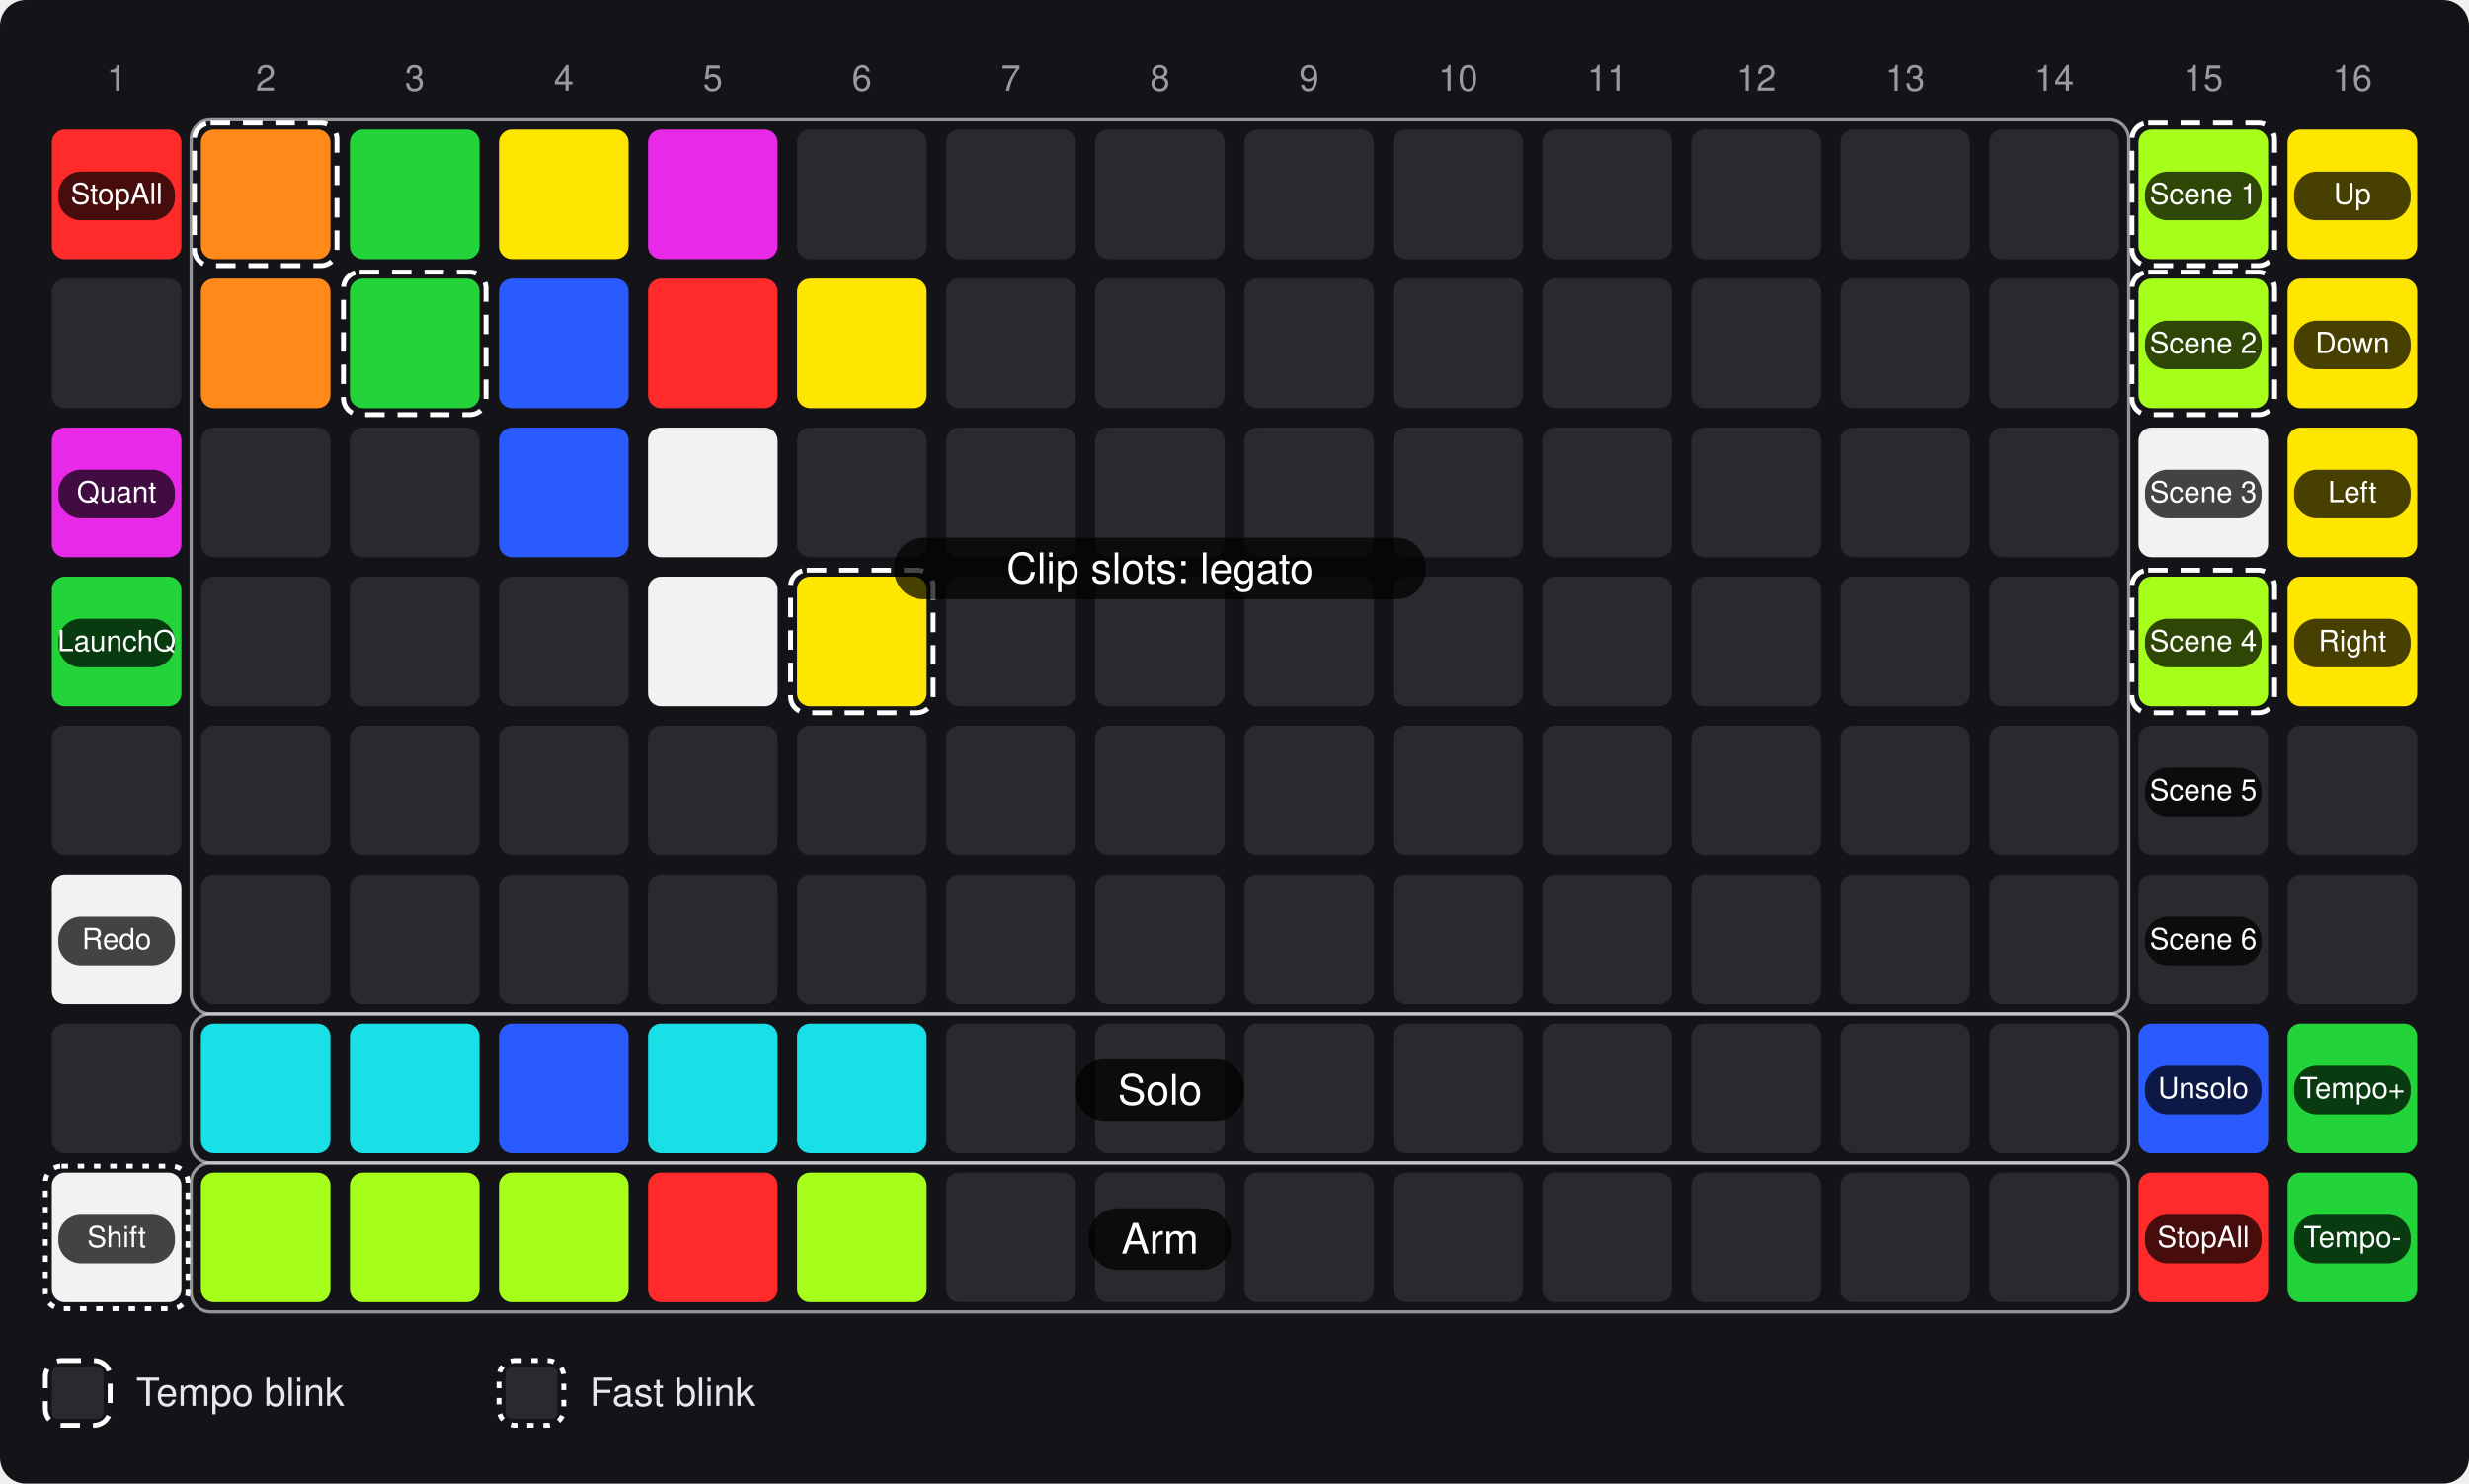
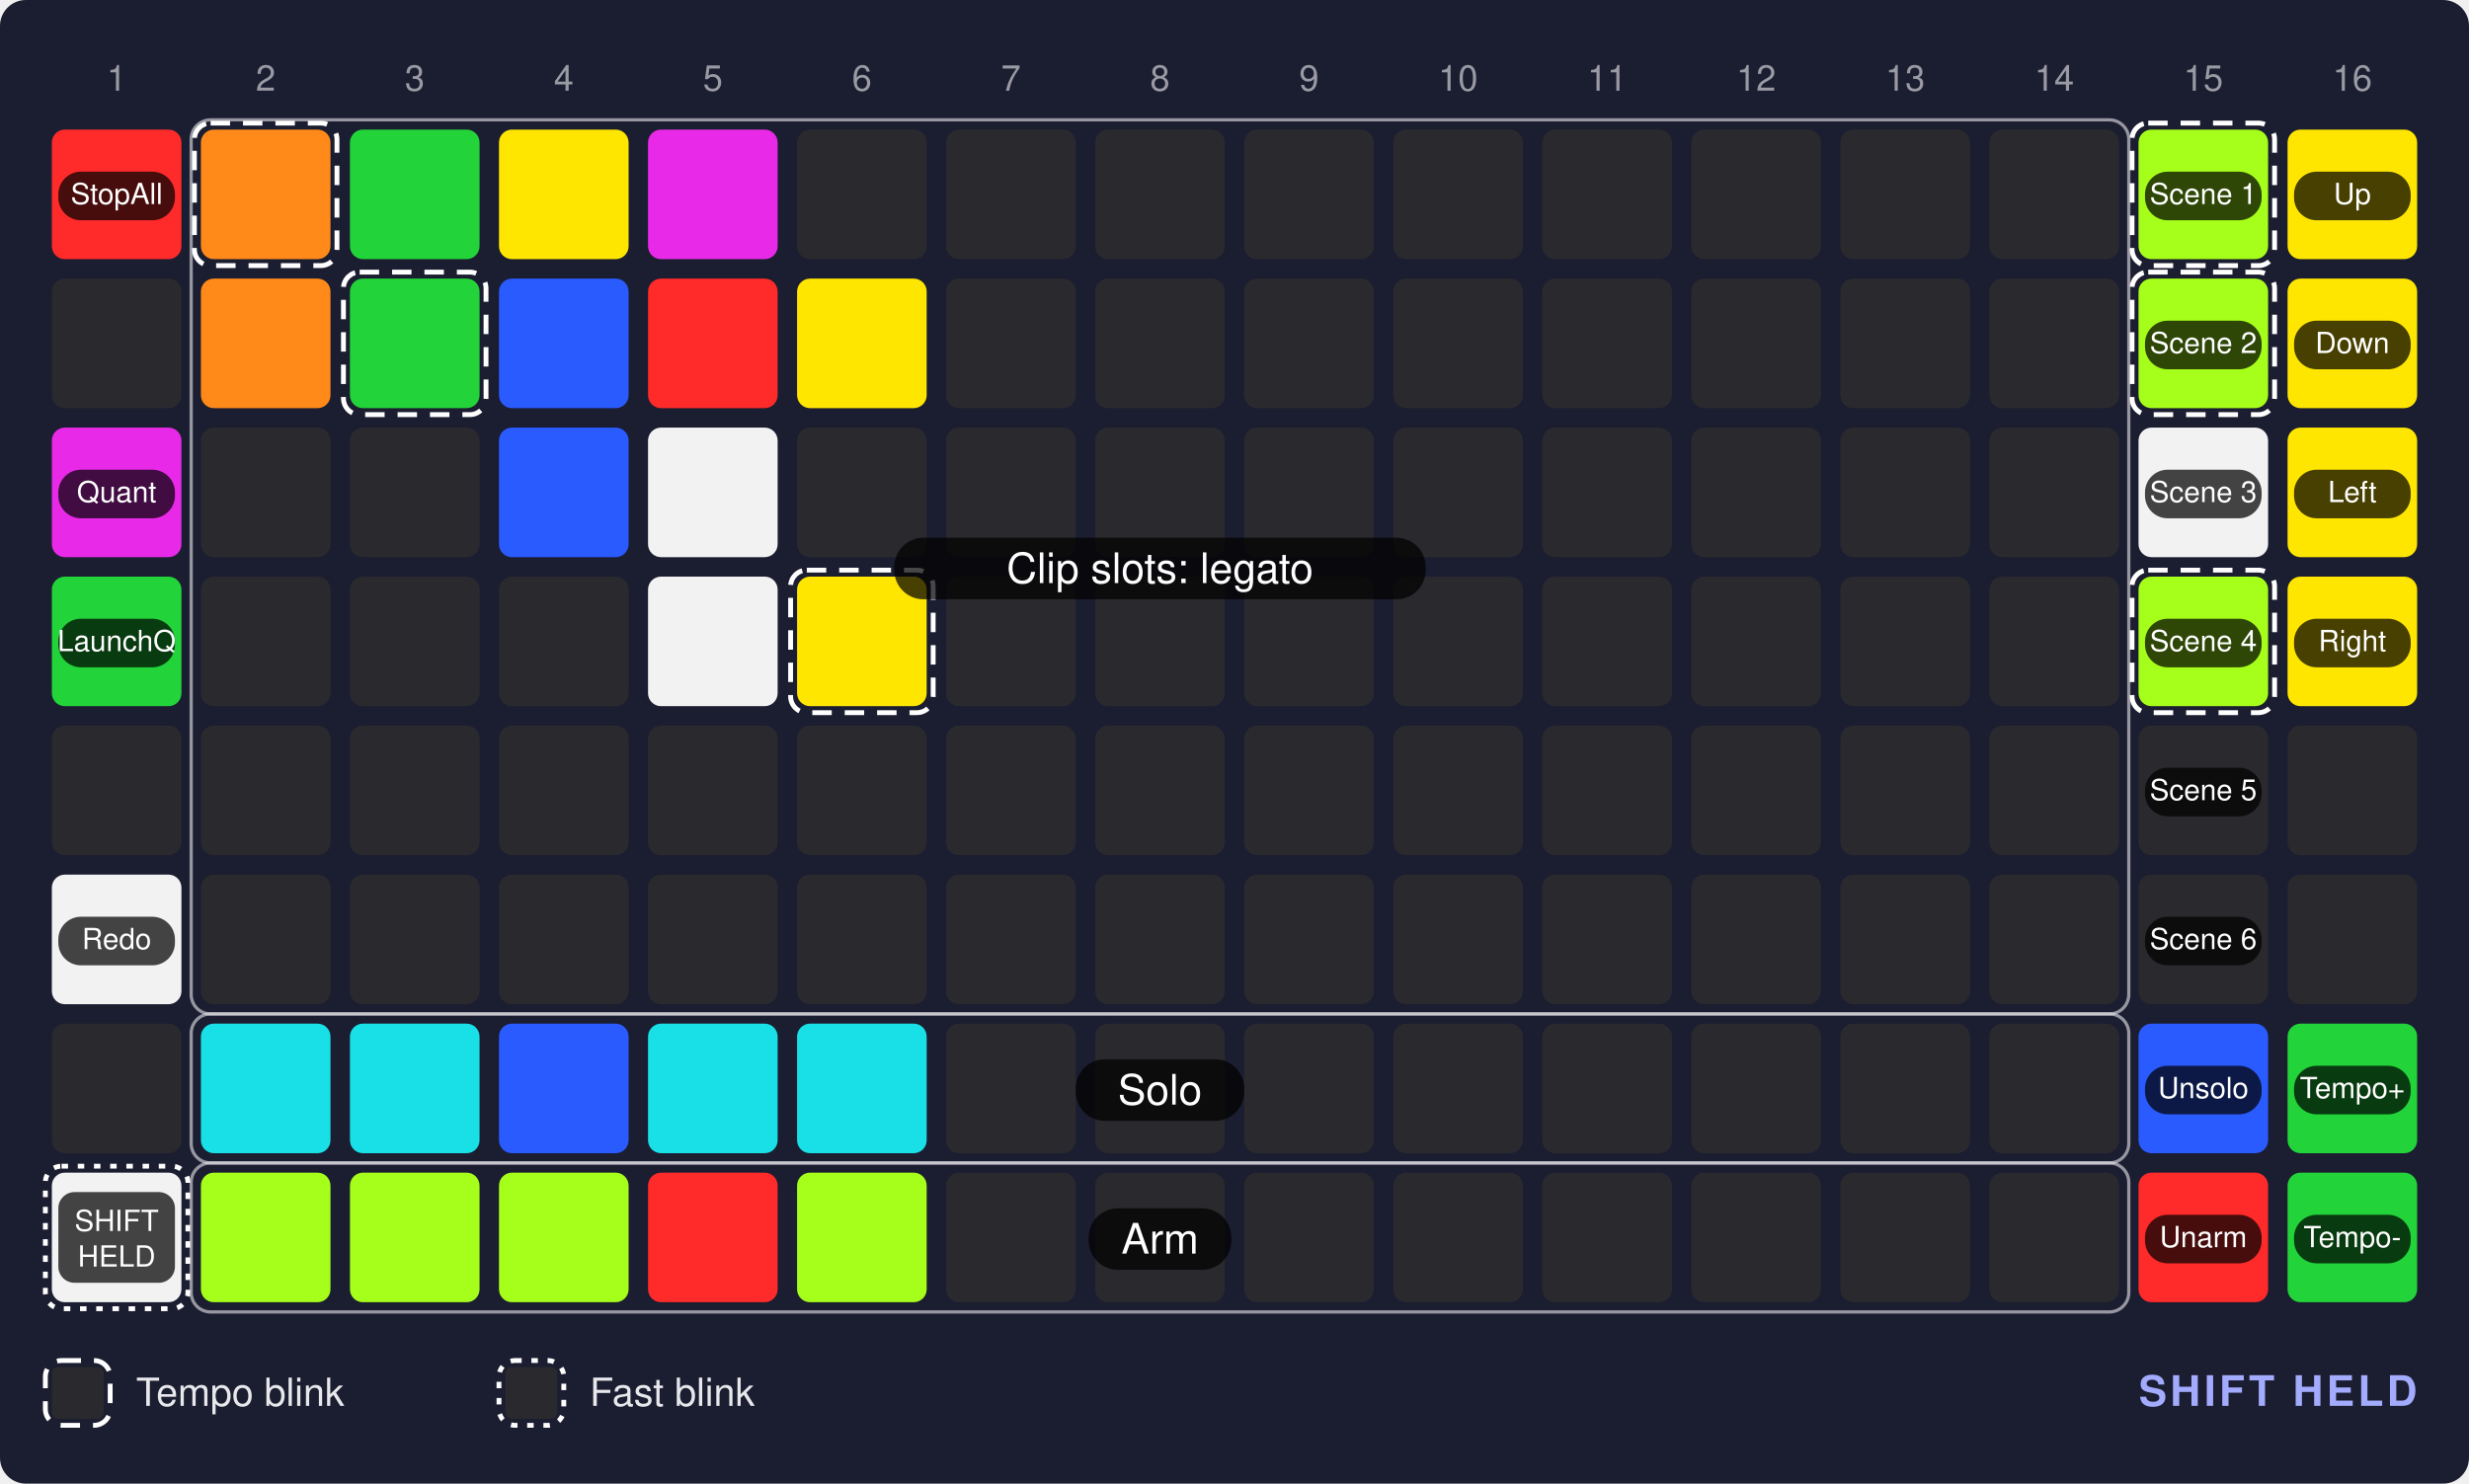
<svg xmlns="http://www.w3.org/2000/svg" width="762" height="458" viewBox="0 0 762 458" font-family="Helvetica, Arial, sans-serif">
-   <rect x="0" y="0" width="762" height="458" rx="8" fill="#141418" />
+   <rect x="0" y="0" width="762" height="458" rx="8" fill="#1b1d30" />
  <text x="36" y="28" font-size="11" fill="#9a9aa4" text-anchor="middle">1</text>
  <text x="82" y="28" font-size="11" fill="#9a9aa4" text-anchor="middle">2</text>
  <text x="128" y="28" font-size="11" fill="#9a9aa4" text-anchor="middle">3</text>
  <text x="174" y="28" font-size="11" fill="#9a9aa4" text-anchor="middle">4</text>
  <text x="220" y="28" font-size="11" fill="#9a9aa4" text-anchor="middle">5</text>
  <text x="266" y="28" font-size="11" fill="#9a9aa4" text-anchor="middle">6</text>
  <text x="312" y="28" font-size="11" fill="#9a9aa4" text-anchor="middle">7</text>
  <text x="358" y="28" font-size="11" fill="#9a9aa4" text-anchor="middle">8</text>
  <text x="404" y="28" font-size="11" fill="#9a9aa4" text-anchor="middle">9</text>
  <text x="450" y="28" font-size="11" fill="#9a9aa4" text-anchor="middle">10</text>
  <text x="496" y="28" font-size="11" fill="#9a9aa4" text-anchor="middle">11</text>
  <text x="542" y="28" font-size="11" fill="#9a9aa4" text-anchor="middle">12</text>
  <text x="588" y="28" font-size="11" fill="#9a9aa4" text-anchor="middle">13</text>
  <text x="634" y="28" font-size="11" fill="#9a9aa4" text-anchor="middle">14</text>
  <text x="680" y="28" font-size="11" fill="#9a9aa4" text-anchor="middle">15</text>
  <text x="726" y="28" font-size="11" fill="#9a9aa4" text-anchor="middle">16</text>
  <rect x="16" y="40" width="40" height="40" rx="4" fill="#ff2a2a" />
  <rect x="16" y="86" width="40" height="40" rx="4" fill="#2a2a2e" />
  <rect x="16" y="132" width="40" height="40" rx="4" fill="#e82ae8" />
  <rect x="16" y="178" width="40" height="40" rx="4" fill="#22d43a" />
  <rect x="16" y="224" width="40" height="40" rx="4" fill="#2a2a2e" />
  <rect x="16" y="270" width="40" height="40" rx="4" fill="#f2f2f2" />
  <rect x="16" y="316" width="40" height="40" rx="4" fill="#2a2a2e" />
  <rect x="16" y="362" width="40" height="40" rx="4" fill="#f2f2f2" />
  <rect x="14" y="360" width="44" height="44" rx="5" fill="none" stroke="#ffffff" stroke-width="1.5" stroke-dasharray="2 3" />
  <rect x="62" y="40" width="40" height="40" rx="4" fill="#ff8a1a" />
  <rect x="60" y="38" width="44" height="44" rx="5" fill="none" stroke="#ffffff" stroke-width="1.5" stroke-dasharray="6 4" />
  <rect x="62" y="86" width="40" height="40" rx="4" fill="#ff8a1a" />
  <rect x="62" y="132" width="40" height="40" rx="4" fill="#2a2a2e" />
  <rect x="62" y="178" width="40" height="40" rx="4" fill="#2a2a2e" />
  <rect x="62" y="224" width="40" height="40" rx="4" fill="#2a2a2e" />
  <rect x="62" y="270" width="40" height="40" rx="4" fill="#2a2a2e" />
  <rect x="62" y="316" width="40" height="40" rx="4" fill="#19e0e6" />
  <rect x="62" y="362" width="40" height="40" rx="4" fill="#a6ff1a" />
  <rect x="108" y="40" width="40" height="40" rx="4" fill="#22d43a" />
  <rect x="108" y="86" width="40" height="40" rx="4" fill="#22d43a" />
  <rect x="106" y="84" width="44" height="44" rx="5" fill="none" stroke="#ffffff" stroke-width="1.5" stroke-dasharray="6 4" />
  <rect x="108" y="132" width="40" height="40" rx="4" fill="#2a2a2e" />
  <rect x="108" y="178" width="40" height="40" rx="4" fill="#2a2a2e" />
  <rect x="108" y="224" width="40" height="40" rx="4" fill="#2a2a2e" />
  <rect x="108" y="270" width="40" height="40" rx="4" fill="#2a2a2e" />
  <rect x="108" y="316" width="40" height="40" rx="4" fill="#19e0e6" />
  <rect x="108" y="362" width="40" height="40" rx="4" fill="#a6ff1a" />
  <rect x="154" y="40" width="40" height="40" rx="4" fill="#ffe600" />
  <rect x="154" y="86" width="40" height="40" rx="4" fill="#2a5bff" />
  <rect x="154" y="132" width="40" height="40" rx="4" fill="#2a5bff" />
  <rect x="154" y="178" width="40" height="40" rx="4" fill="#2a2a2e" />
  <rect x="154" y="224" width="40" height="40" rx="4" fill="#2a2a2e" />
  <rect x="154" y="270" width="40" height="40" rx="4" fill="#2a2a2e" />
  <rect x="154" y="316" width="40" height="40" rx="4" fill="#2a5bff" />
  <rect x="154" y="362" width="40" height="40" rx="4" fill="#a6ff1a" />
  <rect x="200" y="40" width="40" height="40" rx="4" fill="#e82ae8" />
  <rect x="200" y="86" width="40" height="40" rx="4" fill="#ff2a2a" />
  <rect x="200" y="132" width="40" height="40" rx="4" fill="#f2f2f2" />
  <rect x="200" y="178" width="40" height="40" rx="4" fill="#f2f2f2" />
  <rect x="200" y="224" width="40" height="40" rx="4" fill="#2a2a2e" />
  <rect x="200" y="270" width="40" height="40" rx="4" fill="#2a2a2e" />
  <rect x="200" y="316" width="40" height="40" rx="4" fill="#19e0e6" />
  <rect x="200" y="362" width="40" height="40" rx="4" fill="#ff2a2a" />
  <rect x="246" y="40" width="40" height="40" rx="4" fill="#2a2a2e" />
  <rect x="246" y="86" width="40" height="40" rx="4" fill="#ffe600" />
  <rect x="246" y="132" width="40" height="40" rx="4" fill="#2a2a2e" />
  <rect x="246" y="178" width="40" height="40" rx="4" fill="#ffe600" />
  <rect x="244" y="176" width="44" height="44" rx="5" fill="none" stroke="#ffffff" stroke-width="1.5" stroke-dasharray="6 4" />
  <rect x="246" y="224" width="40" height="40" rx="4" fill="#2a2a2e" />
  <rect x="246" y="270" width="40" height="40" rx="4" fill="#2a2a2e" />
  <rect x="246" y="316" width="40" height="40" rx="4" fill="#19e0e6" />
  <rect x="246" y="362" width="40" height="40" rx="4" fill="#a6ff1a" />
  <rect x="292" y="40" width="40" height="40" rx="4" fill="#2a2a2e" />
  <rect x="292" y="86" width="40" height="40" rx="4" fill="#2a2a2e" />
  <rect x="292" y="132" width="40" height="40" rx="4" fill="#2a2a2e" />
  <rect x="292" y="178" width="40" height="40" rx="4" fill="#2a2a2e" />
  <rect x="292" y="224" width="40" height="40" rx="4" fill="#2a2a2e" />
  <rect x="292" y="270" width="40" height="40" rx="4" fill="#2a2a2e" />
  <rect x="292" y="316" width="40" height="40" rx="4" fill="#2a2a2e" />
  <rect x="292" y="362" width="40" height="40" rx="4" fill="#2a2a2e" />
  <rect x="338" y="40" width="40" height="40" rx="4" fill="#2a2a2e" />
  <rect x="338" y="86" width="40" height="40" rx="4" fill="#2a2a2e" />
  <rect x="338" y="132" width="40" height="40" rx="4" fill="#2a2a2e" />
  <rect x="338" y="178" width="40" height="40" rx="4" fill="#2a2a2e" />
  <rect x="338" y="224" width="40" height="40" rx="4" fill="#2a2a2e" />
  <rect x="338" y="270" width="40" height="40" rx="4" fill="#2a2a2e" />
  <rect x="338" y="316" width="40" height="40" rx="4" fill="#2a2a2e" />
  <rect x="338" y="362" width="40" height="40" rx="4" fill="#2a2a2e" />
  <rect x="384" y="40" width="40" height="40" rx="4" fill="#2a2a2e" />
  <rect x="384" y="86" width="40" height="40" rx="4" fill="#2a2a2e" />
  <rect x="384" y="132" width="40" height="40" rx="4" fill="#2a2a2e" />
  <rect x="384" y="178" width="40" height="40" rx="4" fill="#2a2a2e" />
  <rect x="384" y="224" width="40" height="40" rx="4" fill="#2a2a2e" />
  <rect x="384" y="270" width="40" height="40" rx="4" fill="#2a2a2e" />
  <rect x="384" y="316" width="40" height="40" rx="4" fill="#2a2a2e" />
  <rect x="384" y="362" width="40" height="40" rx="4" fill="#2a2a2e" />
  <rect x="430" y="40" width="40" height="40" rx="4" fill="#2a2a2e" />
  <rect x="430" y="86" width="40" height="40" rx="4" fill="#2a2a2e" />
  <rect x="430" y="132" width="40" height="40" rx="4" fill="#2a2a2e" />
  <rect x="430" y="178" width="40" height="40" rx="4" fill="#2a2a2e" />
  <rect x="430" y="224" width="40" height="40" rx="4" fill="#2a2a2e" />
  <rect x="430" y="270" width="40" height="40" rx="4" fill="#2a2a2e" />
  <rect x="430" y="316" width="40" height="40" rx="4" fill="#2a2a2e" />
  <rect x="430" y="362" width="40" height="40" rx="4" fill="#2a2a2e" />
  <rect x="476" y="40" width="40" height="40" rx="4" fill="#2a2a2e" />
  <rect x="476" y="86" width="40" height="40" rx="4" fill="#2a2a2e" />
  <rect x="476" y="132" width="40" height="40" rx="4" fill="#2a2a2e" />
  <rect x="476" y="178" width="40" height="40" rx="4" fill="#2a2a2e" />
  <rect x="476" y="224" width="40" height="40" rx="4" fill="#2a2a2e" />
  <rect x="476" y="270" width="40" height="40" rx="4" fill="#2a2a2e" />
  <rect x="476" y="316" width="40" height="40" rx="4" fill="#2a2a2e" />
  <rect x="476" y="362" width="40" height="40" rx="4" fill="#2a2a2e" />
  <rect x="522" y="40" width="40" height="40" rx="4" fill="#2a2a2e" />
  <rect x="522" y="86" width="40" height="40" rx="4" fill="#2a2a2e" />
  <rect x="522" y="132" width="40" height="40" rx="4" fill="#2a2a2e" />
  <rect x="522" y="178" width="40" height="40" rx="4" fill="#2a2a2e" />
  <rect x="522" y="224" width="40" height="40" rx="4" fill="#2a2a2e" />
  <rect x="522" y="270" width="40" height="40" rx="4" fill="#2a2a2e" />
  <rect x="522" y="316" width="40" height="40" rx="4" fill="#2a2a2e" />
  <rect x="522" y="362" width="40" height="40" rx="4" fill="#2a2a2e" />
  <rect x="568" y="40" width="40" height="40" rx="4" fill="#2a2a2e" />
  <rect x="568" y="86" width="40" height="40" rx="4" fill="#2a2a2e" />
  <rect x="568" y="132" width="40" height="40" rx="4" fill="#2a2a2e" />
  <rect x="568" y="178" width="40" height="40" rx="4" fill="#2a2a2e" />
  <rect x="568" y="224" width="40" height="40" rx="4" fill="#2a2a2e" />
  <rect x="568" y="270" width="40" height="40" rx="4" fill="#2a2a2e" />
  <rect x="568" y="316" width="40" height="40" rx="4" fill="#2a2a2e" />
  <rect x="568" y="362" width="40" height="40" rx="4" fill="#2a2a2e" />
  <rect x="614" y="40" width="40" height="40" rx="4" fill="#2a2a2e" />
  <rect x="614" y="86" width="40" height="40" rx="4" fill="#2a2a2e" />
  <rect x="614" y="132" width="40" height="40" rx="4" fill="#2a2a2e" />
  <rect x="614" y="178" width="40" height="40" rx="4" fill="#2a2a2e" />
  <rect x="614" y="224" width="40" height="40" rx="4" fill="#2a2a2e" />
  <rect x="614" y="270" width="40" height="40" rx="4" fill="#2a2a2e" />
  <rect x="614" y="316" width="40" height="40" rx="4" fill="#2a2a2e" />
  <rect x="614" y="362" width="40" height="40" rx="4" fill="#2a2a2e" />
  <rect x="660" y="40" width="40" height="40" rx="4" fill="#a6ff1a" />
  <rect x="658" y="38" width="44" height="44" rx="5" fill="none" stroke="#ffffff" stroke-width="1.5" stroke-dasharray="6 4" />
  <rect x="660" y="86" width="40" height="40" rx="4" fill="#a6ff1a" />
  <rect x="658" y="84" width="44" height="44" rx="5" fill="none" stroke="#ffffff" stroke-width="1.5" stroke-dasharray="6 4" />
  <rect x="660" y="132" width="40" height="40" rx="4" fill="#f2f2f2" />
  <rect x="660" y="178" width="40" height="40" rx="4" fill="#a6ff1a" />
  <rect x="658" y="176" width="44" height="44" rx="5" fill="none" stroke="#ffffff" stroke-width="1.5" stroke-dasharray="6 4" />
  <rect x="660" y="224" width="40" height="40" rx="4" fill="#2a2a2e" />
  <rect x="660" y="270" width="40" height="40" rx="4" fill="#2a2a2e" />
  <rect x="660" y="316" width="40" height="40" rx="4" fill="#2a5bff" />
  <rect x="660" y="362" width="40" height="40" rx="4" fill="#ff2a2a" />
  <rect x="706" y="40" width="40" height="40" rx="4" fill="#ffe600" />
  <rect x="706" y="86" width="40" height="40" rx="4" fill="#ffe600" />
  <rect x="706" y="132" width="40" height="40" rx="4" fill="#ffe600" />
  <rect x="706" y="178" width="40" height="40" rx="4" fill="#ffe600" />
  <rect x="706" y="224" width="40" height="40" rx="4" fill="#2a2a2e" />
  <rect x="706" y="270" width="40" height="40" rx="4" fill="#2a2a2e" />
  <rect x="706" y="316" width="40" height="40" rx="4" fill="#22d43a" />
  <rect x="706" y="362" width="40" height="40" rx="4" fill="#22d43a" />
  <rect x="18" y="53" width="36" height="15" rx="7" fill="#000000" fill-opacity="0.72" />
  <text x="36" y="63" font-size="9" fill="#ffffff" text-anchor="middle">StopAll</text>
  <rect x="18" y="145" width="36" height="15" rx="7" fill="#000000" fill-opacity="0.72" />
  <text x="36" y="155" font-size="9" fill="#ffffff" text-anchor="middle">Quant</text>
  <rect x="18" y="191" width="36" height="15" rx="7" fill="#000000" fill-opacity="0.72" />
  <text x="36" y="201" font-size="9" fill="#ffffff" text-anchor="middle">LaunchQ</text>
  <rect x="18" y="283" width="36" height="15" rx="7" fill="#000000" fill-opacity="0.72" />
  <text x="36" y="293" font-size="9" fill="#ffffff" text-anchor="middle">Redo</text>
-   <rect x="18" y="375" width="36" height="15" rx="7" fill="#000000" fill-opacity="0.72" />
-   <text x="36" y="385" font-size="9" fill="#ffffff" text-anchor="middle">Shift</text>
+   <rect x="18" y="368" width="36" height="28" rx="5" fill="#000000" fill-opacity="0.72" />
+   <text x="36" y="380" font-size="9" fill="#ffffff" text-anchor="middle">SHIFT</text>
+   <text x="36" y="391" font-size="9" fill="#ffffff" text-anchor="middle">HELD</text>
  <rect x="662" y="53" width="36" height="15" rx="7" fill="#000000" fill-opacity="0.72" />
  <text x="680" y="63" font-size="9" fill="#ffffff" text-anchor="middle">Scene 1</text>
  <rect x="662" y="99" width="36" height="15" rx="7" fill="#000000" fill-opacity="0.72" />
  <text x="680" y="109" font-size="9" fill="#ffffff" text-anchor="middle">Scene 2</text>
  <rect x="662" y="145" width="36" height="15" rx="7" fill="#000000" fill-opacity="0.72" />
  <text x="680" y="155" font-size="9" fill="#ffffff" text-anchor="middle">Scene 3</text>
  <rect x="662" y="191" width="36" height="15" rx="7" fill="#000000" fill-opacity="0.72" />
  <text x="680" y="201" font-size="9" fill="#ffffff" text-anchor="middle">Scene 4</text>
  <rect x="662" y="237" width="36" height="15" rx="7" fill="#000000" fill-opacity="0.72" />
  <text x="680" y="247" font-size="9" fill="#ffffff" text-anchor="middle">Scene 5</text>
  <rect x="662" y="283" width="36" height="15" rx="7" fill="#000000" fill-opacity="0.72" />
  <text x="680" y="293" font-size="9" fill="#ffffff" text-anchor="middle">Scene 6</text>
  <rect x="662" y="329" width="36" height="15" rx="7" fill="#000000" fill-opacity="0.72" />
  <text x="680" y="339" font-size="9" fill="#ffffff" text-anchor="middle">Unsolo</text>
  <rect x="662" y="375" width="36" height="15" rx="7" fill="#000000" fill-opacity="0.72" />
-   <text x="680" y="385" font-size="9" fill="#ffffff" text-anchor="middle">StopAll</text>
+   <text x="680" y="385" font-size="9" fill="#ffffff" text-anchor="middle">Unarm</text>
  <rect x="708" y="53" width="36" height="15" rx="7" fill="#000000" fill-opacity="0.72" />
  <text x="726" y="63" font-size="9" fill="#ffffff" text-anchor="middle">Up</text>
  <rect x="708" y="99" width="36" height="15" rx="7" fill="#000000" fill-opacity="0.72" />
  <text x="726" y="109" font-size="9" fill="#ffffff" text-anchor="middle">Down</text>
  <rect x="708" y="145" width="36" height="15" rx="7" fill="#000000" fill-opacity="0.72" />
  <text x="726" y="155" font-size="9" fill="#ffffff" text-anchor="middle">Left</text>
  <rect x="708" y="191" width="36" height="15" rx="7" fill="#000000" fill-opacity="0.72" />
  <text x="726" y="201" font-size="9" fill="#ffffff" text-anchor="middle">Right</text>
  <rect x="708" y="329" width="36" height="15" rx="7" fill="#000000" fill-opacity="0.72" />
  <text x="726" y="339" font-size="9" fill="#ffffff" text-anchor="middle">Tempo+</text>
  <rect x="708" y="375" width="36" height="15" rx="7" fill="#000000" fill-opacity="0.72" />
  <text x="726" y="385" font-size="9" fill="#ffffff" text-anchor="middle">Tempo-</text>
  <rect x="59" y="37" width="598" height="276" rx="6" fill="none" stroke="#e8e8ec" stroke-width="1" stroke-opacity="0.6" />
  <rect x="276" y="166" width="164" height="19" rx="9" fill="#000000" fill-opacity="0.72" />
  <text x="358" y="180" font-size="13" fill="#ffffff" text-anchor="middle">Clip slots: legato</text>
  <rect x="59" y="313" width="598" height="46" rx="6" fill="none" stroke="#e8e8ec" stroke-width="1" stroke-opacity="0.6" />
  <rect x="332" y="327" width="52" height="19" rx="9" fill="#000000" fill-opacity="0.72" />
  <text x="358" y="341" font-size="13" fill="#ffffff" text-anchor="middle">Solo</text>
  <rect x="59" y="359" width="598" height="46" rx="6" fill="none" stroke="#e8e8ec" stroke-width="1" stroke-opacity="0.6" />
  <rect x="336" y="373" width="44" height="19" rx="9" fill="#000000" fill-opacity="0.72" />
  <text x="358" y="387" font-size="13" fill="#ffffff" text-anchor="middle">Arm</text>
  <rect x="16" y="422" width="16" height="16" rx="2" fill="#2a2a2e" />
  <rect x="14" y="420" width="20" height="20" rx="5" fill="none" stroke="#ffffff" stroke-width="1.5" stroke-dasharray="6 4" />
  <text x="42" y="434" font-size="12" fill="#e8e8ec">Tempo blink</text>
  <rect x="156" y="422" width="16" height="16" rx="2" fill="#2a2a2e" />
  <rect x="154" y="420" width="20" height="20" rx="5" fill="none" stroke="#ffffff" stroke-width="1.5" stroke-dasharray="2 3" />
  <text x="182" y="434" font-size="12" fill="#e8e8ec">Fast blink</text>
+   <text x="746" y="434" font-size="13" font-weight="bold" fill="#a3abff" text-anchor="end" letter-spacing="1">SHIFT HELD</text>
</svg>
